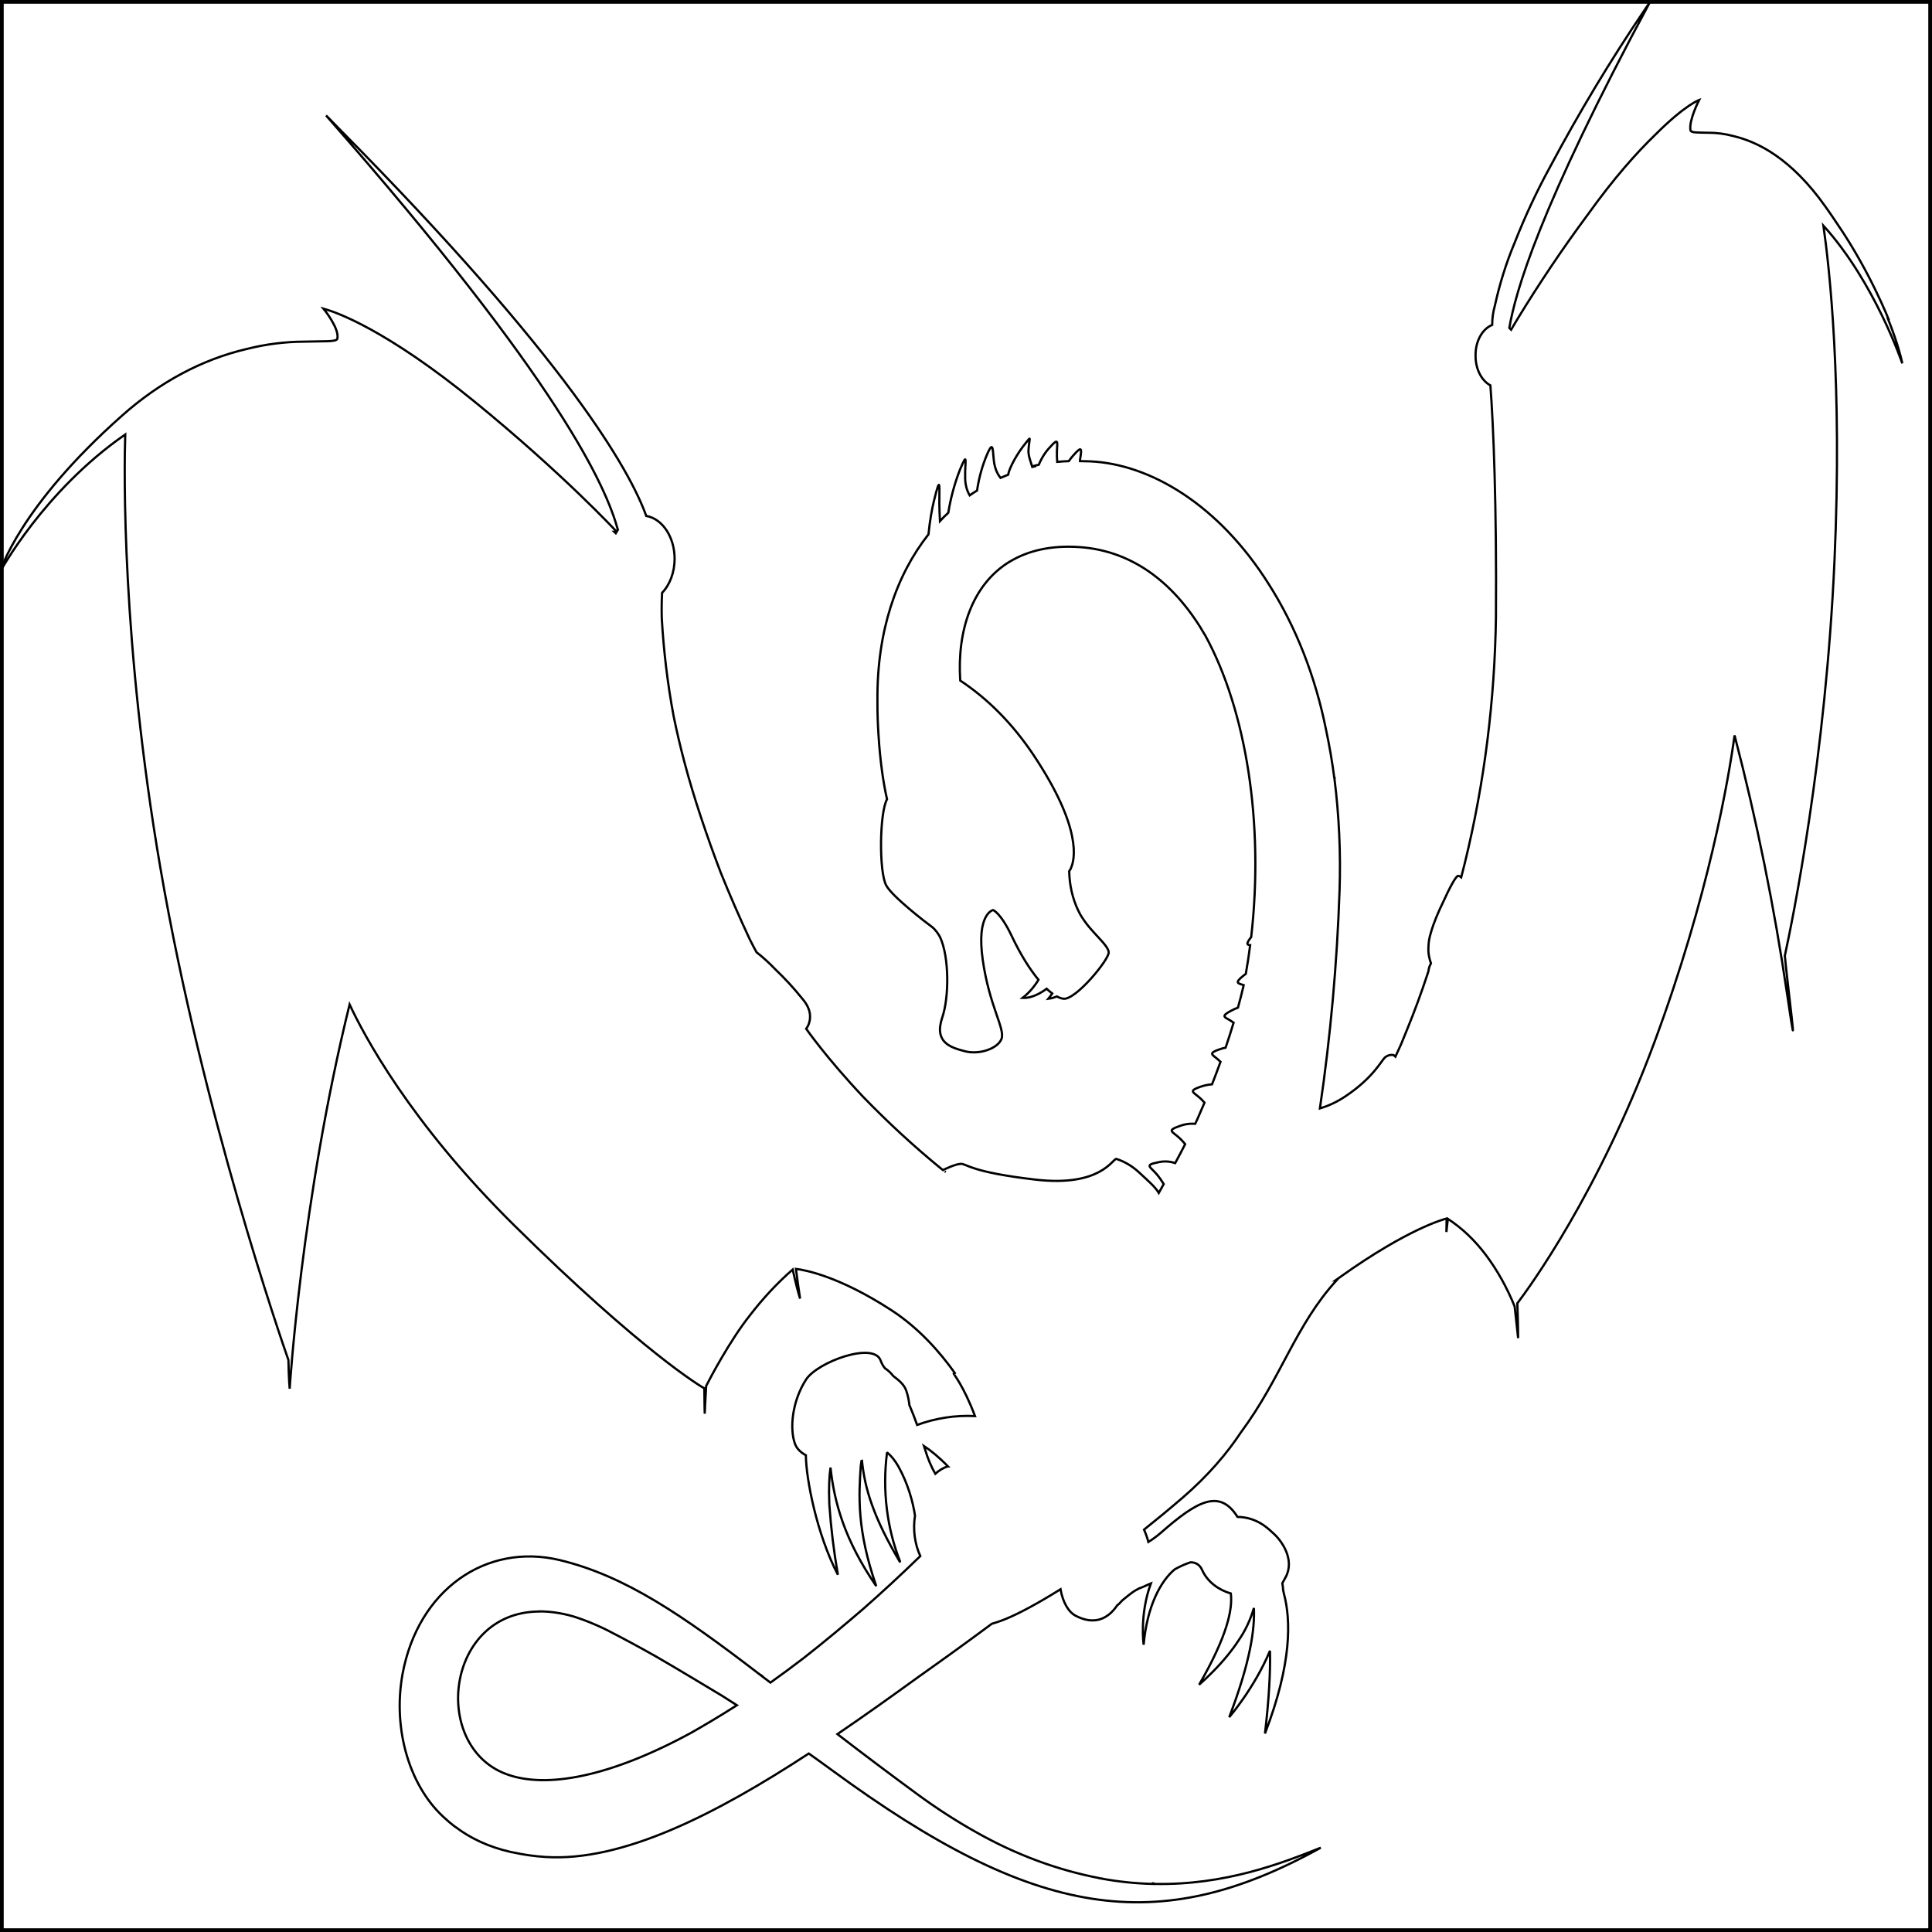
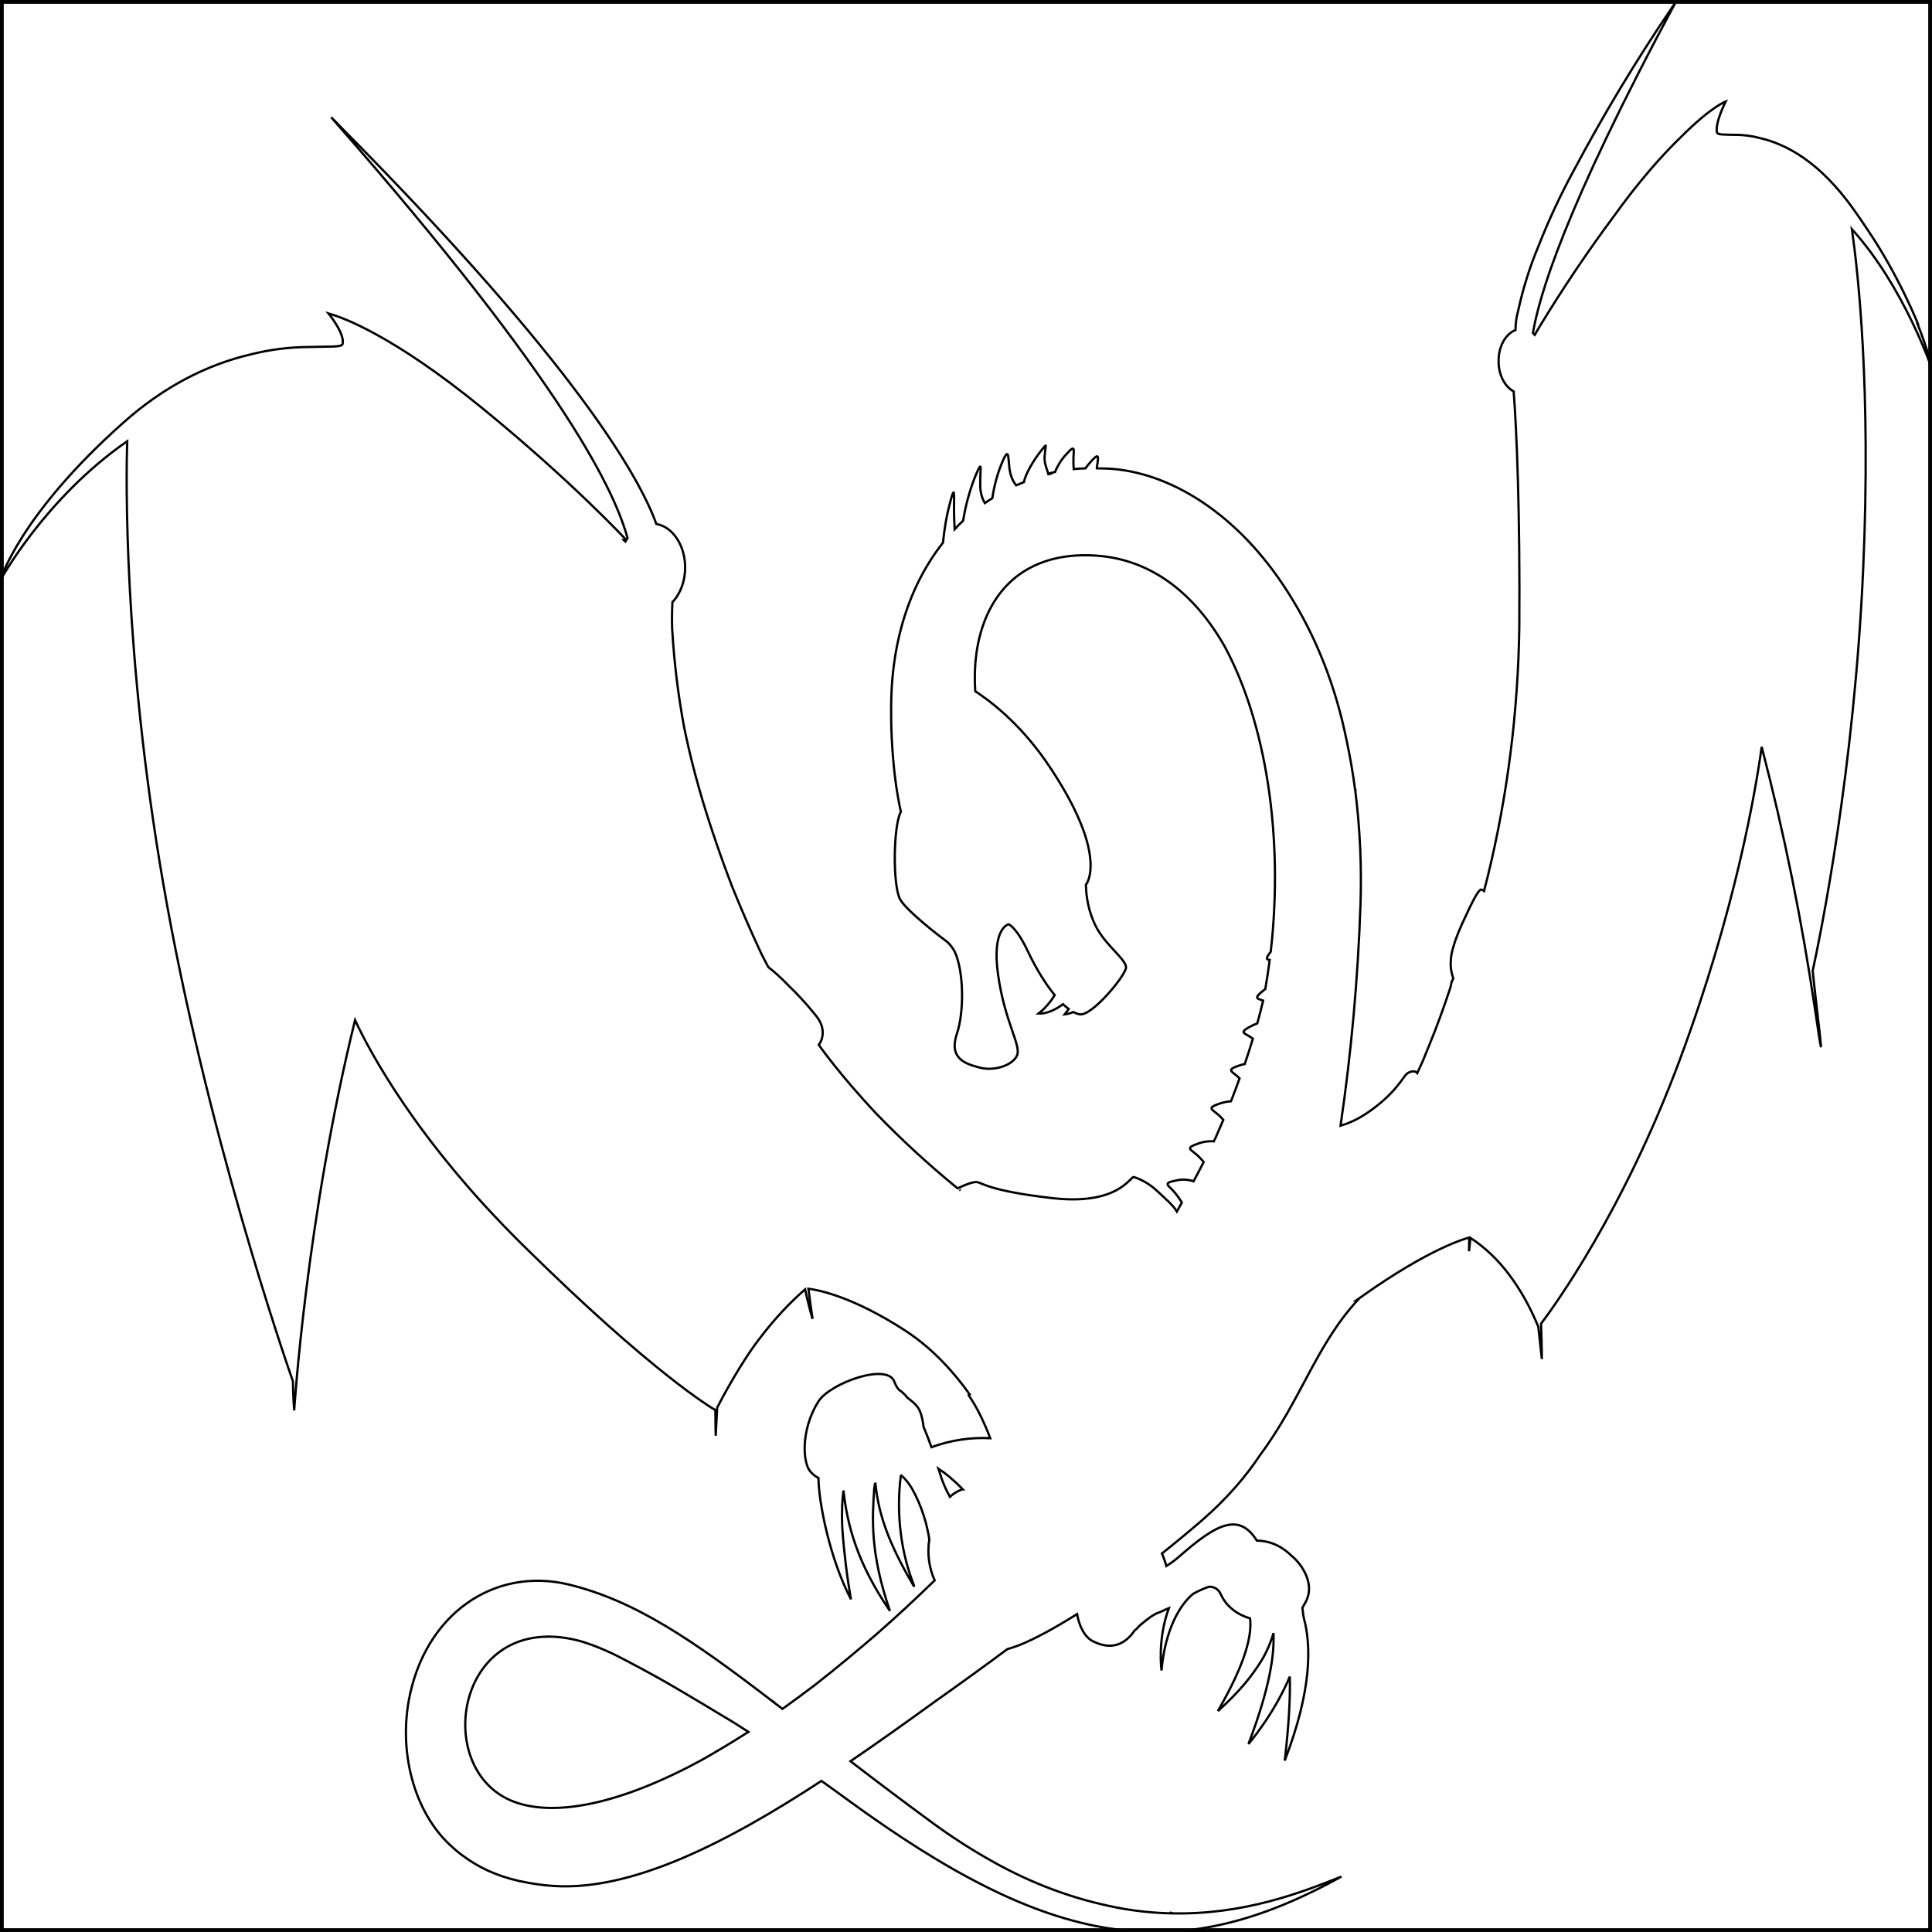
- <svg xmlns="http://www.w3.org/2000/svg" width="260" height="260" fill="none">
+ <svg xmlns="http://www.w3.org/2000/svg" width="256" height="256" fill="none">
  <path d="M222.179,0.071 L221.272,1.418 C216.735,8.109 212.497,15.149 208.58,22.501 C206.809,25.739 205.219,29.147 203.823,32.695 C202.702,35.375 201.811,38.214 201.167,41.159 C200.936,41.96 200.817,42.81 200.815,43.668 L200.815,43.725 C199.461,44.276 198.547,45.955 198.575,47.837 C198.549,49.599 199.342,51.2 200.57,51.863 C200.975,57.124 201.423,68.055 201.317,83.055 L201.274,85.069 C200.97,96.31 199.41,107.429 196.645,118.061 C196.474,117.919 196.325,117.862 196.218,117.876 C195.898,117.919 195.034,119.578 194.192,121.435 C193.573,122.711 192.923,124.2 192.549,125.561 C192.346,126.189 192.238,126.863 192.229,127.546 C192.208,127.967 192.245,128.39 192.336,128.794 C192.443,129.318 192.571,129.616 192.571,129.616 C192.56,129.649 192.549,129.682 192.539,129.715 C192.38,129.993 192.277,130.32 192.24,130.665 L192.112,131.076 C191.276,133.618 190.358,136.111 189.36,138.548 L188.539,140.561 C188.294,141.108 188.045,141.652 187.792,142.192 C187.718,142.117 187.64,142.051 187.558,141.993 C187.138,141.903 186.708,142.025 186.352,142.334 C185.851,142.83 184.742,145.084 181.041,147.551 C179.782,148.388 178.63,148.87 177.628,149.168 C179.053,139.485 179.937,129.675 180.273,119.819 C180.44,114.806 180.211,109.783 179.59,104.833 C179.622,104.691 179.622,104.592 179.622,104.592 L179.569,104.733 C179.288,102.544 178.917,100.376 178.46,98.24 C177.014,91.014 174.376,84.306 170.738,78.603 C164.008,67.913 154.782,62.44 146.676,62.086 L145.342,62.057 C145.342,61.944 145.342,61.845 145.364,61.746 C145.588,60.356 145.62,59.945 144.436,61.292 C144.225,61.535 144.022,61.79 143.828,62.057 C143.263,62.072 142.751,62.114 142.271,62.157 C142.231,61.648 142.221,61.136 142.239,60.625 C142.281,59.548 142.495,58.825 141.311,60.172 C140.692,60.819 140.177,61.624 139.796,62.54 C139.263,62.653 138.943,62.752 138.943,62.752 L139.423,62.724 L138.922,62.837 C138.751,62.242 138.356,61.349 138.41,60.569 C138.516,58.896 138.868,58.584 138.015,59.647 C136.97,60.923 135.861,62.851 135.669,63.886 L134.645,64.312 C134.453,64.057 133.855,63.319 133.727,61.788 C133.589,60.229 133.599,59.434 132.874,61.065 C132.211,62.602 131.743,64.274 131.488,66.013 C131.146,66.226 130.816,66.438 130.496,66.665 C130.086,65.966 129.871,65.099 129.888,64.212 C129.834,62.171 130.314,60.512 129.173,63.248 C128.465,65.067 127.941,67.003 127.616,69.005 C127.232,69.359 126.859,69.728 126.496,70.125 C126.449,69.323 126.42,68.519 126.411,67.715 C126.39,65.701 126.635,63.532 125.696,67.36 C125.419,68.48 125.131,70.082 124.95,71.911 C120.641,77.37 118.017,84.913 118.081,94.199 L118.081,94.298 C118.07,95.957 118.134,97.531 118.23,98.977 C118.444,102.352 118.838,105.187 119.371,107.555 C118.358,109.398 118.273,117.324 119.265,119.153 C120.043,120.627 124.555,124.115 125.515,124.81 C125.906,125.165 126.246,125.612 126.518,126.128 C127.744,128.794 127.744,134.167 126.806,136.932 C125.664,140.306 127.947,140.973 129.845,141.469 C131.744,141.979 134.271,141.143 134.783,139.796 C135.285,138.449 133.141,135.415 132.256,129.191 C131.36,122.967 133.642,122.47 133.642,122.47 C133.642,122.47 134.655,122.811 136.17,126.001 C137.343,128.482 138.591,130.438 139.754,131.856 C139.157,132.837 138.431,133.663 137.61,134.295 C138.89,134.366 140.17,133.572 140.852,133.061 C141.096,133.292 141.349,133.505 141.609,133.699 C141.438,133.944 141.26,134.18 141.076,134.408 C141.468,134.36 141.854,134.256 142.228,134.096 C142.514,134.258 142.815,134.364 143.124,134.408 C144.777,134.578 149.203,129.191 149.203,128.184 C149.203,127.929 149.043,127.617 148.798,127.291 C148.35,126.653 147.518,125.873 146.59,124.781 C146.168,124.274 145.776,123.725 145.417,123.137 C144.551,121.592 144.03,119.754 143.913,117.834 L143.913,117.692 L143.881,117.253 C143.881,117.253 143.956,117.154 144.052,116.969 L144.052,117.026 L144.095,116.884 C144.649,115.75 145.694,111.511 139.082,101.6 C136.311,97.453 132.965,94.054 129.226,91.59 C128.778,84.898 130.826,78.646 135.903,75.569 L135.85,75.64 L135.935,75.555 C138.356,74.109 141.449,73.357 145.289,73.627 C152.649,74.137 158.301,78.717 162.248,85.607 C167.73,95.702 170.119,110.844 168.381,126.1 C167.655,127.021 167.794,127.163 168.242,127.192 C168.076,128.489 167.88,129.78 167.655,131.062 L167.367,131.275 C166.055,132.324 166.61,132.31 167.367,132.579 L167.303,132.863 C167.09,133.784 166.845,134.706 166.599,135.599 C166.285,135.721 165.976,135.863 165.671,136.025 C164.232,136.776 164.818,136.875 165.543,137.315 L166.013,137.627 C165.671,138.761 165.309,139.895 164.936,140.987 C164.648,141.046 164.363,141.127 164.082,141.228 C162.568,141.738 163.144,141.937 163.826,142.504 C163.973,142.623 164.115,142.75 164.253,142.887 C163.886,143.907 163.506,144.919 163.112,145.921 C162.56,145.965 162.013,146.084 161.48,146.275 C159.987,146.786 160.552,146.984 161.235,147.551 C161.597,147.835 161.874,148.133 162.098,148.388 C161.768,149.173 161.43,149.953 161.085,150.727 L160.84,151.238 C160.098,151.178 159.354,151.293 158.643,151.578 C157.128,152.088 157.704,152.287 158.387,152.854 C158.783,153.178 159.155,153.553 159.496,153.974 C159.056,154.832 158.608,155.683 158.152,156.526 C157.349,156.256 156.51,156.232 155.699,156.455 C154.163,156.739 154.718,157.022 155.347,157.674 C156.072,158.426 156.424,159.078 156.606,159.347 L155.944,160.538 C155.475,159.716 154.355,158.78 153.32,157.802 C152.386,156.935 151.336,156.309 150.227,155.959 C149.715,155.959 148.105,159.759 139.38,158.752 C130.645,157.745 130.101,156.625 129.333,156.625 C128.586,156.625 126.955,157.433 126.902,157.462 L126.539,157.178 C122.957,154.242 119.496,151.052 116.172,147.622 C111.223,142.376 108.492,138.449 108.492,138.449 C108.492,138.449 109.954,136.677 107.991,134.422 C106.855,133.009 105.651,131.697 104.386,130.495 C103.567,129.634 102.704,128.847 101.805,128.142 C101.482,127.55 101.169,126.95 100.866,126.341 C99.505,123.428 98.214,120.458 96.995,117.437 C96.054,114.98 95.164,112.488 94.328,109.965 C92.622,104.861 91.448,100.296 90.638,96.297 C89.839,92.001 89.311,87.624 89.059,83.211 C89.027,82.067 89.041,80.922 89.102,79.78 C90.163,78.679 90.784,76.99 90.787,75.201 C90.784,72.276 89.15,69.807 86.969,69.43 C84.793,63.376 76.495,48.489 45.564,17.255 L44.21,15.865 L44.263,15.922 L43.879,15.539 C75.386,51.41 81.529,65.432 83.15,71.287 C83.048,71.437 82.952,71.593 82.862,71.755 C82.798,71.694 82.735,71.632 82.67,71.571 C82.862,71.571 82.937,71.5 82.937,71.5 C82.937,71.5 75.77,63.759 63.877,54.061 C51.942,44.321 45.223,42.024 43.826,41.627 L43.538,41.542 C43.538,41.542 45.735,44.236 45.394,45.583 C45.287,46.036 43.602,45.894 40.903,45.979 C38.308,45.993 35.72,46.325 33.171,46.972 C27.194,48.375 21.502,51.417 16.457,55.904 C2.538,68.225 0,76.973 0,76.973 C0,76.973 5.866,66.084 16.852,58.47 C16.703,63.248 16.351,86.387 21.598,116.884 C27.262,149.777 37.927,180.501 38.813,183.025 C38.855,185.549 38.983,186.881 38.983,186.881 C38.983,186.881 40.562,161.502 47.047,135.174 C48.913,139.186 55.131,151.011 69.189,164.891 C86.553,182.046 94.467,186.669 94.787,186.839 C94.797,189.065 94.84,190.242 94.84,190.242 C94.84,190.242 94.893,188.824 95.032,186.513 C95.501,185.591 98.211,180.416 100.92,177.013 C102.685,174.715 104.614,172.649 106.679,170.846 C107.02,172.406 107.351,173.738 107.671,174.759 C107.458,173.384 107.287,172.065 107.116,170.761 C108.258,170.903 112.855,171.697 119.979,176.333 C123.638,178.715 126.475,181.933 128.491,184.769 C128.44,184.794 128.39,184.823 128.341,184.854 C128.293,184.885 129.653,186.442 131.21,190.568 C128.584,190.435 125.959,190.836 123.424,191.759 C123.101,190.849 122.752,189.955 122.379,189.079 C122.311,188.417 122.171,187.773 121.963,187.165 C121.675,186.3 120.95,185.747 120.214,185.18 C119.888,184.758 119.514,184.409 119.105,184.145 C118.858,183.857 118.658,183.505 118.518,183.11 C117.622,180.501 110.007,183.28 108.471,185.662 C106.605,188.554 106.242,192.241 106.978,194.282 C107.202,194.92 107.724,195.445 108.45,195.842 C108.471,198.975 109.911,206.476 112.759,211.92 C112.214,208.806 111.829,205.646 111.607,202.463 C111.511,200.195 111.607,198.578 111.767,197.501 C112.268,202.151 113.623,207.198 117.921,213.451 C115.276,205.795 115.574,201.23 115.841,197.231 L115.937,196.607 L116.001,196.593 C116.385,200.322 117.516,204.164 121.142,210.261 C121.088,210.131 121.039,209.999 120.993,209.864 L121.142,210.162 C119.357,205.686 118.732,200.554 119.361,195.558 L119.446,195.516 C119.937,195.941 120.417,196.508 120.875,197.302 C122.241,199.741 122.881,202.25 123.137,203.966 C122.843,205.836 123.099,207.783 123.851,209.41 C121.238,211.948 118.678,214.316 116.172,216.514 C113.719,218.626 110.946,220.951 108.098,223.177 C106.605,224.312 105.122,225.417 103.682,226.438 L102.242,225.346 L102.264,225.346 L102.178,225.29 C91.832,217.364 84.153,212.076 75.322,209.949 C65.392,207.581 56.262,213.961 54.171,225.29 C52.806,232.812 55.168,240.66 60.059,244.856 L60.187,244.969 C60.326,245.111 60.464,245.21 60.614,245.338 L61.254,245.848 L61.275,245.848 C63.323,247.408 65.797,248.556 68.645,249.208 L68.944,249.279 L69.008,249.279 C70.462,249.602 71.929,249.81 73.402,249.903 C83.801,250.569 96.397,244.118 108.844,235.98 C109.911,236.746 110.999,237.511 112.108,238.333 C139.274,258.225 155.816,260.806 177.745,248.655 C172.391,250.796 164.861,253.703 155.411,253.532 C155.345,253.485 155.272,253.455 155.198,253.447 L155.208,253.532 C152.896,253.479 150.588,253.242 148.297,252.824 L148.297,252.809 L147.977,252.767 L147.977,252.724 C147.973,252.734 147.97,252.743 147.966,252.753 C142.256,251.655 136.678,249.577 131.37,246.571 C128.655,245.049 126.003,243.335 123.424,241.438 C119.827,238.798 116.251,236.108 112.695,233.371 C116.406,230.847 120.075,228.225 123.638,225.644 C127.424,222.964 130.805,220.512 133.429,218.555 L133.525,218.498 L133.599,218.484 C133.599,218.484 134.485,218.229 135.306,217.889 C137.119,217.151 139.679,215.776 142.719,213.876 C143.017,215.535 143.732,216.925 144.799,217.463 C147.305,218.754 149.139,217.846 150.366,216.017 L150.558,215.876 L151.059,215.351 C151.593,214.926 152.201,214.401 152.723,214.075 C152.91,213.965 153.098,213.861 153.288,213.763 C153.715,213.621 154.12,213.437 154.526,213.238 L154.878,213.096 C153.331,217.307 153.907,221.334 153.907,221.334 C154.366,216.074 156.254,212.714 158.088,211.197 C158.771,210.814 159.475,210.488 160.221,210.247 C160.904,210.247 161.458,210.573 161.757,211.239 C162.504,212.941 164.072,213.99 165.639,214.444 C165.895,216.57 165.16,220.172 161.373,226.722 L162.333,225.843 L162.376,225.8 L163.144,225.049 C164.669,223.517 165.831,222.071 166.706,220.724 C167.582,219.464 168.273,217.998 168.743,216.4 C168.871,219.236 168.285,223.588 165.426,231.089 C165.426,231.089 168.807,227.175 170.908,222.156 C170.972,224.864 170.802,228.437 170.236,233.286 C173.916,223.744 173.703,217.903 172.786,214.486 L172.679,213.976 C172.661,213.665 172.625,213.357 172.572,213.054 L173.02,212.246 C174.279,209.892 172.508,207.369 171.378,206.362 C170.738,205.795 169.245,204.178 166.535,204.136 C164.136,200.308 161.096,202.009 156.318,206.192 C155.752,206.689 155.161,207.129 154.547,207.511 C154.389,206.935 154.193,206.38 153.96,205.852 C155.667,204.49 157.437,203.03 159.229,201.485 C162.61,198.55 165.128,195.587 166.994,192.765 C172.434,185.435 174.353,178.303 179.9,172.264 L179.761,172.278 L180.401,171.824 C189.51,165.331 194.341,164.069 194.682,163.984 L194.65,165.798 L194.842,164.026 C196.744,165.264 198.477,166.912 199.973,168.903 C201.502,170.947 202.802,173.272 203.834,175.808 L204.303,180.076 C204.303,180.076 204.303,178.417 204.196,175.397 C205.828,173.242 215.075,160.595 222.584,140.42 C229.986,120.514 232.653,104.648 233.431,98.963 C236.409,110.382 238.779,122.065 240.524,133.926 C242.269,145.787 240.503,132.04 240.193,128.624 C241.228,123.86 245.697,102.082 246.881,75.371 C247.947,51.537 246.188,35.956 245.388,30.37 C252.299,37.983 256,48.9 256,48.9 C256,48.9 255.573,46.589 253.995,42.704 L254.208,43.087 C254.208,43.087 251.691,36.636 247.339,30.256 C246.792,29.43 246.234,28.617 245.665,27.817 C241.057,21.31 236.556,19.069 233.186,18.29 C232.119,18.006 231.021,17.864 229.901,17.864 L229.698,17.864 C228.365,17.822 227.554,17.893 227.49,17.496 C227.277,16.149 228.664,13.455 228.664,13.455 C228.664,13.455 226.776,14.107 222.755,18.134 C220.302,20.502 217.209,23.947 213.657,28.909 C210.322,33.403 207.154,38.111 204.164,43.016 L203.364,44.363 C203.287,44.275 203.205,44.195 203.119,44.122 C203.93,39.429 206.98,28.271 222.19,0 Z M127.147,157.646 C127.19,157.673 127.233,157.702 127.275,157.731 L127.147,157.646 Z M124.342,194.594 C125.28,195.218 126.368,196.097 127.573,197.345 L127.52,197.345 C126.929,197.543 126.37,197.879 125.867,198.337 C125.313,197.364 124.861,196.295 124.523,195.161 L124.342,194.594 Z M72.559,216.854 C73.967,216.854 75.503,217.052 77.167,217.534 L77.38,217.605 L77.562,217.662 C78.735,218.045 79.94,218.541 81.156,219.108 L81.764,219.406 C83.801,220.455 85.977,221.618 88.281,222.922 C91.694,224.893 94.883,226.849 97.219,228.239 L99.17,229.486 C96.813,230.989 94.648,232.265 93.016,233.187 C82.201,239.085 73.498,240.786 68.08,238.73 C58,234.917 59.974,216.953 72.559,216.868 Z" stroke="black" stroke-width="0.3" />
-   <rect x="0" y="0" width="260" height="260" stroke="black" />
+   <rect x="0" y="0" width="256" height="256" stroke="black" />
</svg>
